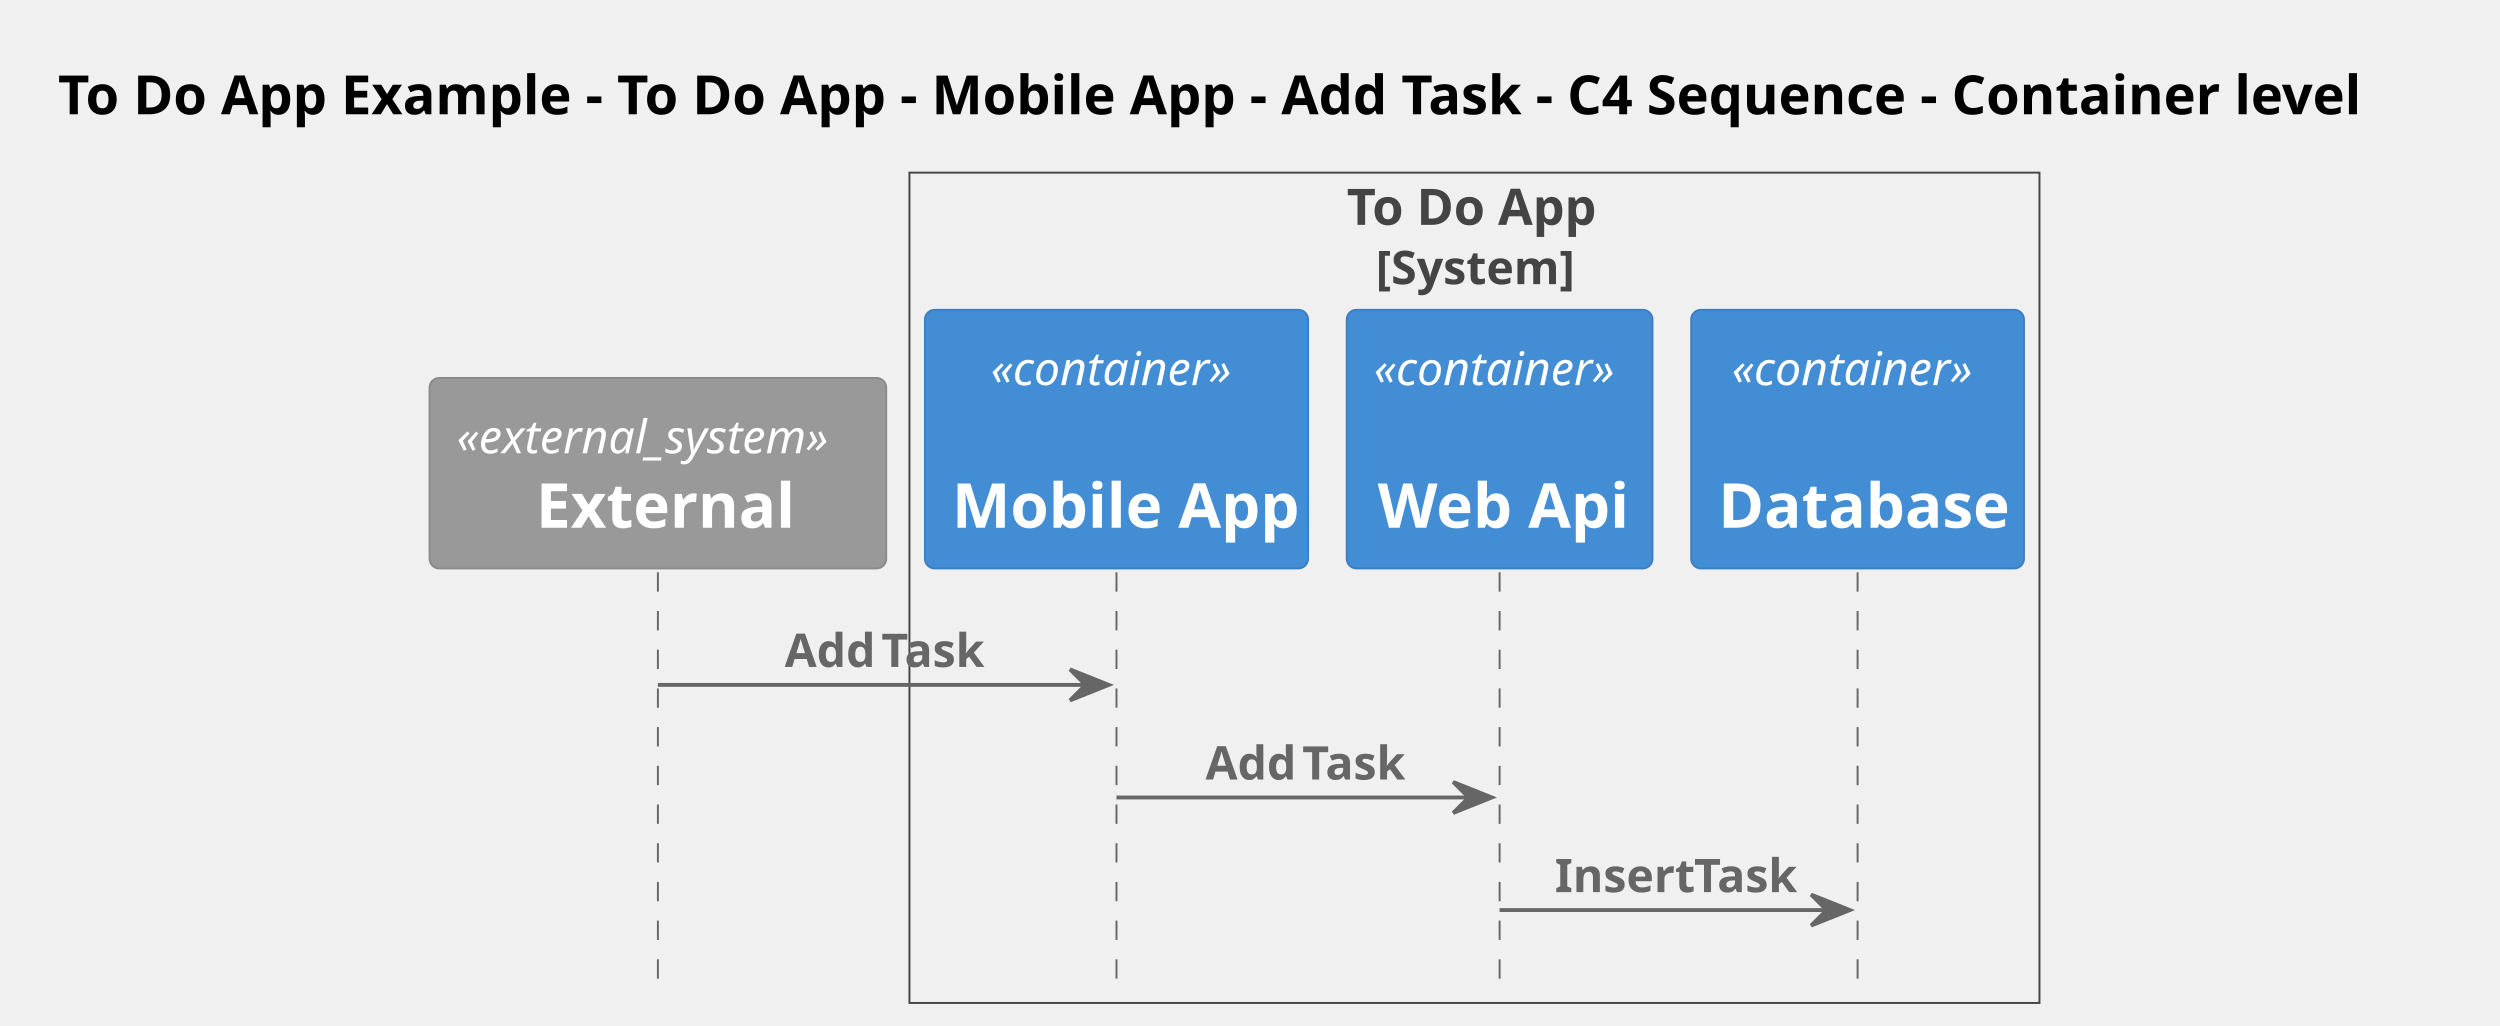
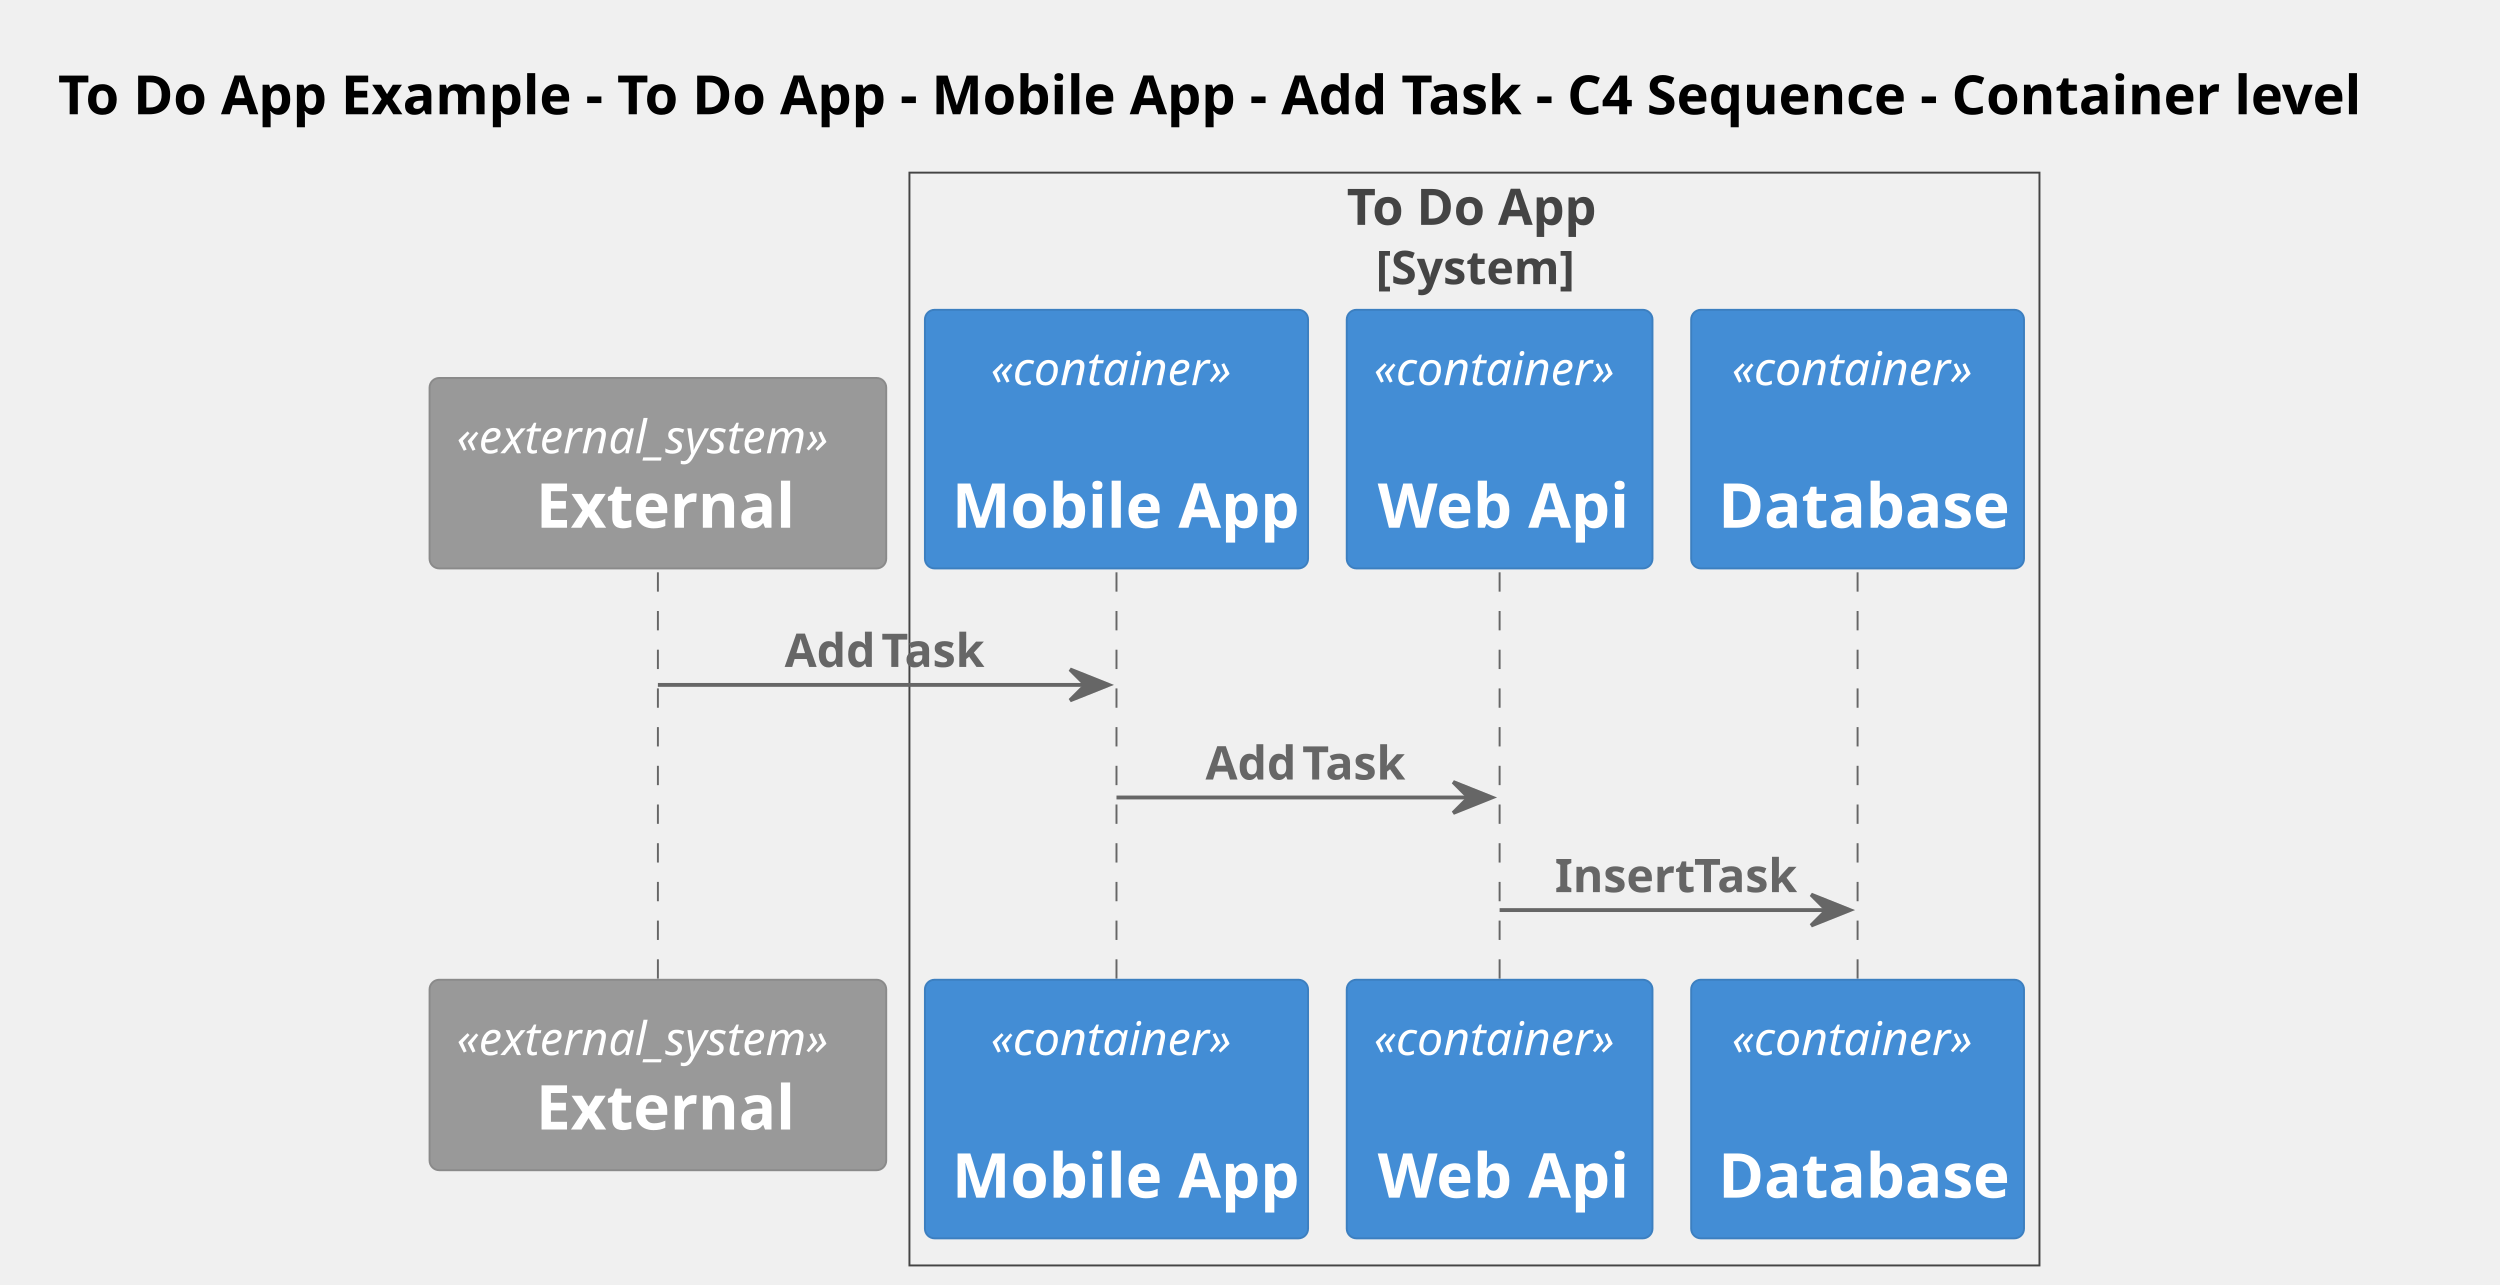
- <svg xmlns="http://www.w3.org/2000/svg" contentStyleType="text/css" height="265px" preserveAspectRatio="none" style="width:646px;height:265px;background:#FFFFFF;" version="1.1" viewBox="0 0 646 265" width="646px" zoomAndPan="magnify">
+ <svg xmlns="http://www.w3.org/2000/svg" contentStyleType="text/css" height="332px" preserveAspectRatio="none" style="width:646px;height:332px;background:#FFFFFF;" version="1.1" viewBox="0 0 646 332" width="646px" zoomAndPan="magnify">
  <defs />
  <g>
-     <rect fill="none" height="214.555" style="stroke:#444444;stroke-width:0.5;" width="292" x="235" y="44.609" />
+     <rect fill="none" height="282.383" style="stroke:#444444;stroke-width:0.5;" width="292" x="235" y="44.609" />
    <text fill="#444444" font-family="sans-serif" font-size="13" font-weight="bold" lengthAdjust="spacing" textLength="66" x="348" y="58.105">To Do App</text>
    <text fill="#444444" font-family="sans-serif" font-size="12" font-weight="bold" lengthAdjust="spacing" textLength="51" x="355.5" y="73.418">[System]</text>
    <text fill="#000000" font-family="sans-serif" font-size="14" font-weight="bold" lengthAdjust="spacing" textLength="613" x="15" y="29.533">To Do App Example - To Do App - Mobile App - Add Task - C4 Sequence - Container level</text>
    <line style="stroke:#666666;stroke-width:0.5;stroke-dasharray:5.0,5.0;" x1="170" x2="170" y1="147.883" y2="253.164" />
    <line style="stroke:#666666;stroke-width:0.5;stroke-dasharray:5.0,5.0;" x1="288.5" x2="288.5" y1="147.883" y2="253.164" />
    <line style="stroke:#666666;stroke-width:0.5;stroke-dasharray:5.0,5.0;" x1="387.5" x2="387.5" y1="147.883" y2="253.164" />
    <line style="stroke:#666666;stroke-width:0.5;stroke-dasharray:5.0,5.0;" x1="480" x2="480" y1="147.883" y2="253.164" />
    <rect fill="#999999" height="49.219" rx="2.5" ry="2.5" style="stroke:#8A8A8A;stroke-width:0.5;" width="118" x="111" y="97.664" />
    <text fill="#FFFFFF" font-family="sans-serif" font-size="12" font-style="italic" lengthAdjust="spacing" textLength="104" x="118" y="117.121">«external_system»</text>
    <text fill="#FFFFFF" font-family="sans-serif" font-size="16" font-weight="bold" lengthAdjust="spacing" textLength="63" x="138.5" y="136.367">External</text>
    <rect fill="#438DD5" height="66.828" rx="2.5" ry="2.5" style="stroke:#3C7FC0;stroke-width:0.5;" width="99" x="239" y="80.055" />
    <text fill="#FFFFFF" font-family="sans-serif" font-size="12" font-style="italic" lengthAdjust="spacing" textLength="65" x="256" y="99.512">«container»</text>
    <text fill="#FFFFFF" font-family="sans-serif" font-size="14" lengthAdjust="spacing" textLength="4" x="286.5" y="116.682"> </text>
    <text fill="#FFFFFF" font-family="sans-serif" font-size="16" font-weight="bold" lengthAdjust="spacing" textLength="85" x="246" y="136.367">Mobile App</text>
    <rect fill="#438DD5" height="66.828" rx="2.5" ry="2.5" style="stroke:#3C7FC0;stroke-width:0.5;" width="79" x="348" y="80.055" />
    <text fill="#FFFFFF" font-family="sans-serif" font-size="12" font-style="italic" lengthAdjust="spacing" textLength="65" x="355" y="99.512">«container»</text>
    <text fill="#FFFFFF" font-family="sans-serif" font-size="14" lengthAdjust="spacing" textLength="4" x="385.5" y="116.682"> </text>
    <text fill="#FFFFFF" font-family="sans-serif" font-size="16" font-weight="bold" lengthAdjust="spacing" textLength="63" x="356" y="136.367">Web Api</text>
    <rect fill="#438DD5" height="66.828" rx="2.5" ry="2.5" style="stroke:#3C7FC0;stroke-width:0.5;" width="86" x="437" y="80.055" />
    <text fill="#FFFFFF" font-family="sans-serif" font-size="12" font-style="italic" lengthAdjust="spacing" textLength="65" x="447.5" y="99.512">«container»</text>
    <text fill="#FFFFFF" font-family="sans-serif" font-size="14" lengthAdjust="spacing" textLength="4" x="478" y="116.682"> </text>
    <text fill="#FFFFFF" font-family="sans-serif" font-size="16" font-weight="bold" lengthAdjust="spacing" textLength="72" x="444" y="136.367">Database</text>
+     <rect fill="#999999" height="49.219" rx="2.5" ry="2.5" style="stroke:#8A8A8A;stroke-width:0.5;" width="118" x="111" y="253.164" />
+     <text fill="#FFFFFF" font-family="sans-serif" font-size="12" font-style="italic" lengthAdjust="spacing" textLength="104" x="118" y="272.621">«external_system»</text>
+     <text fill="#FFFFFF" font-family="sans-serif" font-size="16" font-weight="bold" lengthAdjust="spacing" textLength="63" x="138.5" y="291.867">External</text>
+     <rect fill="#438DD5" height="66.828" rx="2.5" ry="2.5" style="stroke:#3C7FC0;stroke-width:0.5;" width="99" x="239" y="253.164" />
+     <text fill="#FFFFFF" font-family="sans-serif" font-size="12" font-style="italic" lengthAdjust="spacing" textLength="65" x="256" y="272.621">«container»</text>
+     <text fill="#FFFFFF" font-family="sans-serif" font-size="14" lengthAdjust="spacing" textLength="4" x="286.5" y="289.791"> </text>
+     <text fill="#FFFFFF" font-family="sans-serif" font-size="16" font-weight="bold" lengthAdjust="spacing" textLength="85" x="246" y="309.477">Mobile App</text>
+     <rect fill="#438DD5" height="66.828" rx="2.5" ry="2.5" style="stroke:#3C7FC0;stroke-width:0.5;" width="79" x="348" y="253.164" />
+     <text fill="#FFFFFF" font-family="sans-serif" font-size="12" font-style="italic" lengthAdjust="spacing" textLength="65" x="355" y="272.621">«container»</text>
+     <text fill="#FFFFFF" font-family="sans-serif" font-size="14" lengthAdjust="spacing" textLength="4" x="385.5" y="289.791"> </text>
+     <text fill="#FFFFFF" font-family="sans-serif" font-size="16" font-weight="bold" lengthAdjust="spacing" textLength="63" x="356" y="309.477">Web Api</text>
+     <rect fill="#438DD5" height="66.828" rx="2.5" ry="2.5" style="stroke:#3C7FC0;stroke-width:0.5;" width="86" x="437" y="253.164" />
+     <text fill="#FFFFFF" font-family="sans-serif" font-size="12" font-style="italic" lengthAdjust="spacing" textLength="65" x="447.5" y="272.621">«container»</text>
+     <text fill="#FFFFFF" font-family="sans-serif" font-size="14" lengthAdjust="spacing" textLength="4" x="478" y="289.791"> </text>
+     <text fill="#FFFFFF" font-family="sans-serif" font-size="16" font-weight="bold" lengthAdjust="spacing" textLength="72" x="444" y="309.477">Database</text>
    <polygon fill="#666666" points="276.5,172.977,286.5,176.977,276.5,180.977,280.5,176.977" style="stroke:#666666;stroke-width:1.0;" />
    <line style="stroke:#666666;stroke-width:1.0;" x1="170" x2="282.5" y1="176.977" y2="176.977" />
    <text fill="#666666" font-family="sans-serif" font-size="12" font-weight="bold" lengthAdjust="spacing" textLength="22" x="202.75" y="172.34">Add</text>
    <text fill="#666666" font-family="sans-serif" font-size="12" font-weight="bold" lengthAdjust="spacing" textLength="3" x="224.75" y="172.34"> </text>
    <text fill="#666666" font-family="sans-serif" font-size="12" font-weight="bold" lengthAdjust="spacing" textLength="28" x="227.75" y="172.34">Task</text>
    <polygon fill="#666666" points="375.5,202.07,385.5,206.07,375.5,210.07,379.5,206.07" style="stroke:#666666;stroke-width:1.0;" />
    <line style="stroke:#666666;stroke-width:1.0;" x1="288.5" x2="381.5" y1="206.07" y2="206.07" />
    <text fill="#666666" font-family="sans-serif" font-size="12" font-weight="bold" lengthAdjust="spacing" textLength="22" x="311.5" y="201.434">Add</text>
    <text fill="#666666" font-family="sans-serif" font-size="12" font-weight="bold" lengthAdjust="spacing" textLength="3" x="333.5" y="201.434"> </text>
    <text fill="#666666" font-family="sans-serif" font-size="12" font-weight="bold" lengthAdjust="spacing" textLength="28" x="336.5" y="201.434">Task</text>
    <polygon fill="#666666" points="468,231.164,478,235.164,468,239.164,472,235.164" style="stroke:#666666;stroke-width:1.0;" />
    <line style="stroke:#666666;stroke-width:1.0;" x1="387.5" x2="474" y1="235.164" y2="235.164" />
    <text fill="#666666" font-family="sans-serif" font-size="12" font-weight="bold" lengthAdjust="spacing" textLength="33" x="401.75" y="230.527">Insert</text>
    <text fill="#666666" font-family="sans-serif" font-size="12" font-weight="bold" lengthAdjust="spacing" textLength="3" x="434.75" y="230.527"> </text>
    <text fill="#666666" font-family="sans-serif" font-size="12" font-weight="bold" lengthAdjust="spacing" textLength="28" x="437.75" y="230.527">Task</text>
  </g>
</svg>
